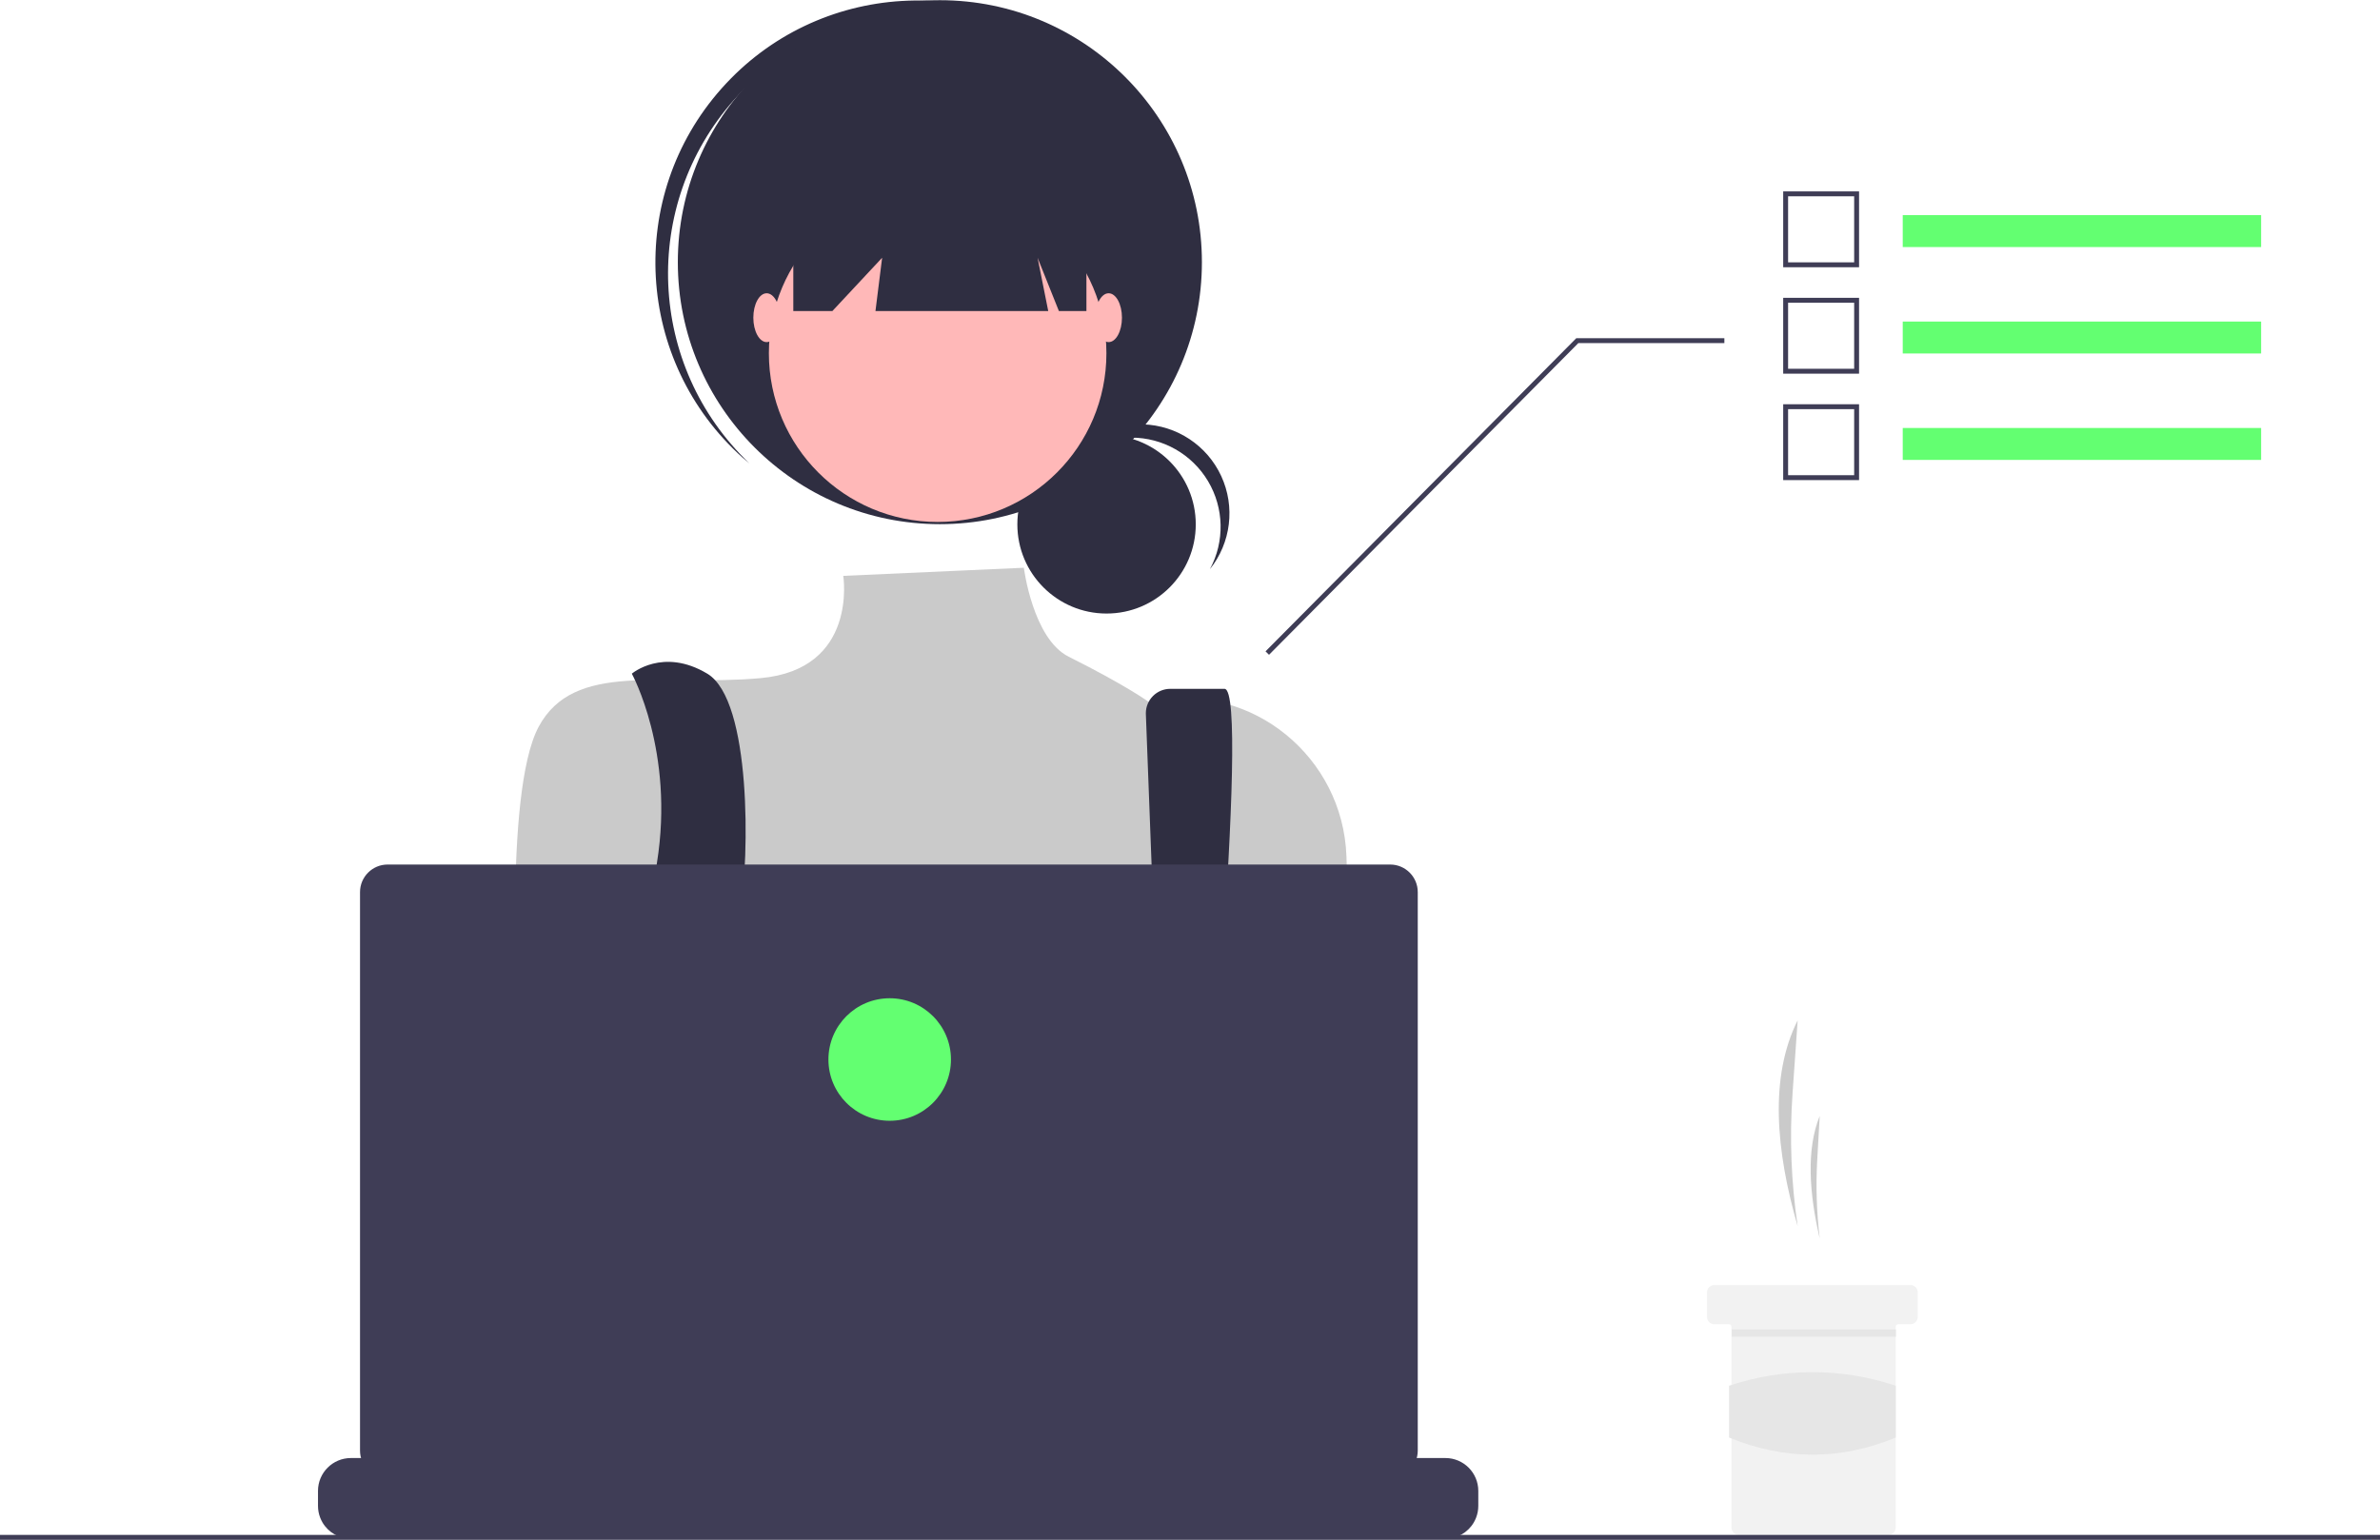
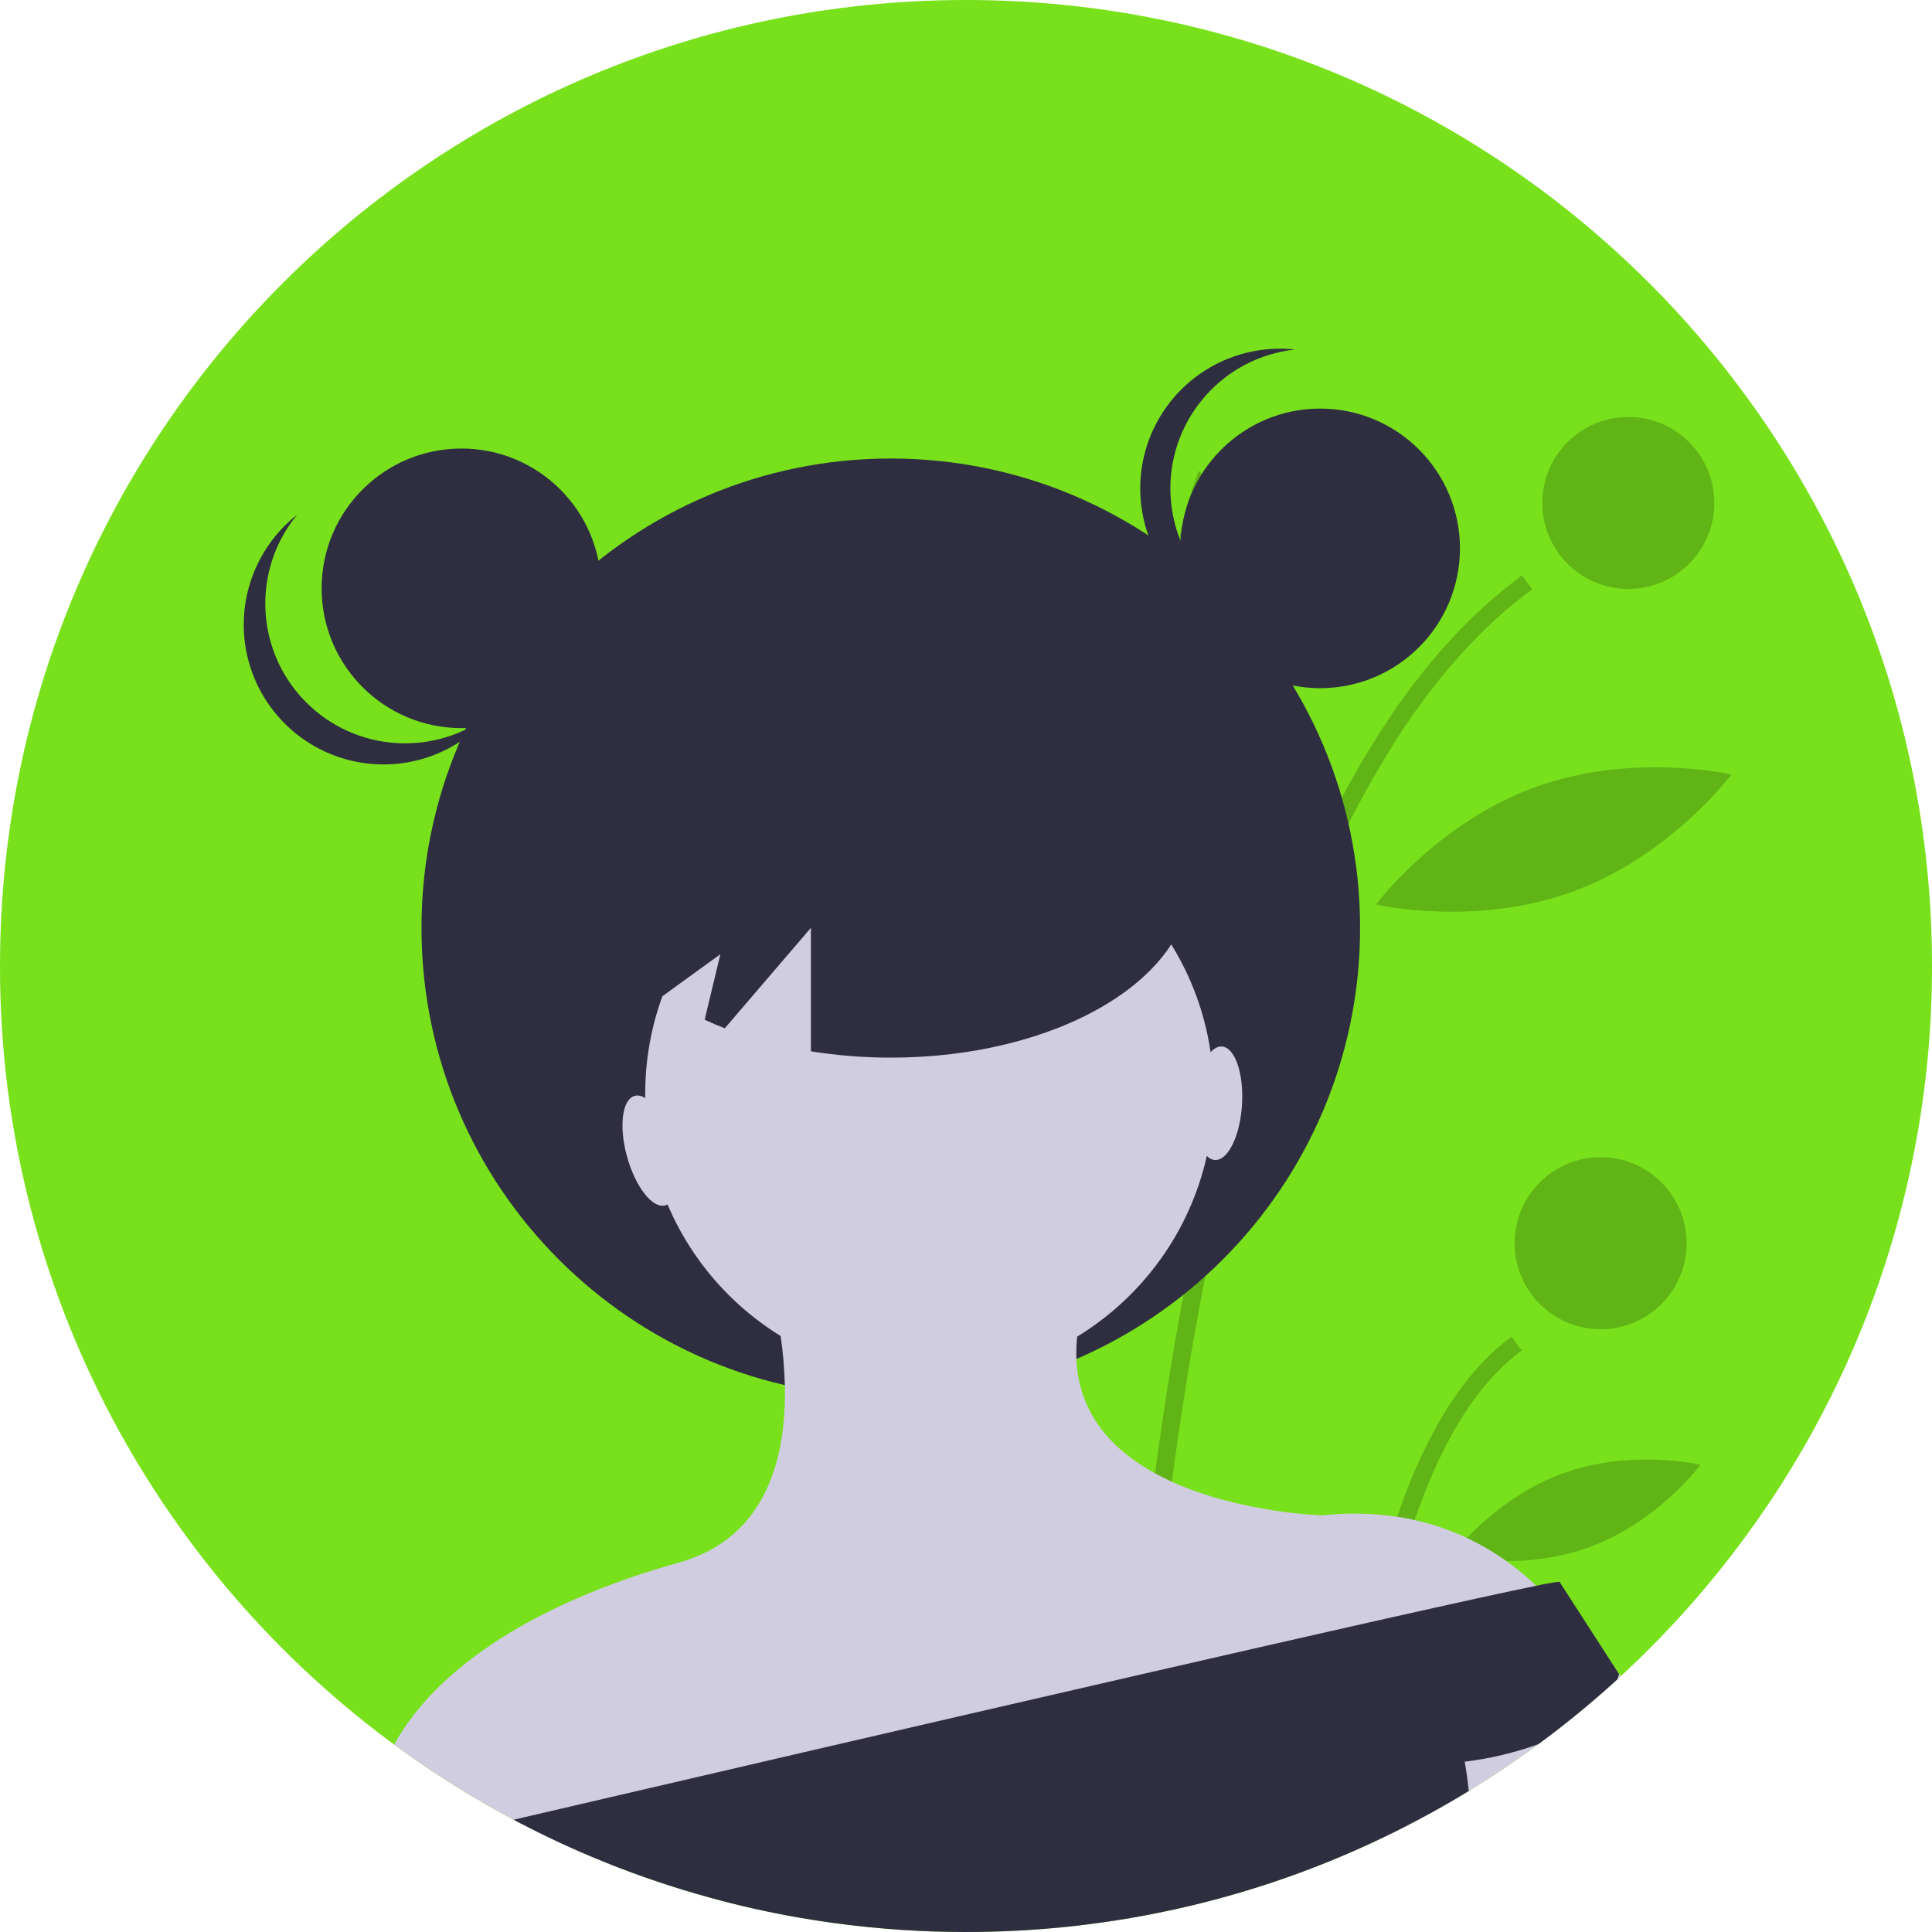
- <svg xmlns="http://www.w3.org/2000/svg" id="ab47acfe-844d-4101-aa7b-df38aa50dbe4" data-name="Layer 1" width="971.052" height="628.381" viewBox="0 0 971.052 628.381">
-   <path d="M847.931,636.215h0a249.626,249.626,0,0,1-2.095-54.111l2.095-29.889h0c-11.542,22.966-8.933,53.192,0,84Z" transform="translate(-114.4741 -135.8093)" fill="#cacaca" />
-   <path d="M856.931,641.215h0a183.497,183.497,0,0,1-1.008-32.209l1.008-17.791h0C851.378,604.885,852.633,622.877,856.931,641.215Z" transform="translate(-114.4741 -135.8093)" fill="#cacaca" />
-   <path d="M896.936,663.217v10a3.016,3.016,0,0,1-3,3h-5a.996.996,0,0,0-1,1v82a3.016,3.016,0,0,1-3,3h-61a3.002,3.002,0,0,1-3-3v-82a1.003,1.003,0,0,0-1-1h-6a3.002,3.002,0,0,1-3-3v-10a2.996,2.996,0,0,1,3-3h80A3.009,3.009,0,0,1,896.936,663.217Z" transform="translate(-114.4741 -135.8093)" fill="#f2f2f2" />
-   <rect x="706.552" y="542.508" width="67" height="3" fill="#e6e6e6" />
-   <path d="M887.936,722.462c-22.42,9.278-45.084,9.38-68,0V701.327a106.79,106.79,0,0,1,68,0Z" transform="translate(-114.4741 -135.8093)" fill="#e6e6e6" />
-   <circle cx="451.481" cy="213.985" r="36.396" fill="#2f2e41" />
-   <path d="M576.095,314.401a36.401,36.401,0,0,1,32.039,53.669,36.387,36.387,0,1,0-60.454-39.982A36.306,36.306,0,0,1,576.095,314.401Z" transform="translate(-114.4741 -135.8093)" fill="#2f2e41" />
-   <circle cx="383.471" cy="106.996" r="106.912" fill="#2f2e41" />
-   <path d="M414.036,176.471A106.893,106.893,0,0,1,562.203,165.261c-.874-.831-1.739-1.669-2.648-2.476a106.913,106.913,0,0,0-142.066,159.807c.908.808,1.842,1.568,2.77,2.339A106.893,106.893,0,0,1,414.036,176.471Z" transform="translate(-114.4741 -135.8093)" fill="#2f2e41" />
-   <circle cx="382.565" cy="144.143" r="68.859" fill="#ffb8b8" />
-   <path d="M532.214,367.505l-73.688,3.313s6.15,38.108-33.715,41.732-76.107-7.248-90.604,19.933-8.248,123.966-8.248,123.966,27.181,97.852,48.926,112.349,212.013-5.436,212.013-5.436L666.526,562.817l-2.697-77.54c-1.408-40.491-38.377-70.892-78.194-63.398q-1.173.221-2.362.475s-8.747-6.538-32.747-18.538C535.849,396.479,532.214,367.505,532.214,367.505Z" transform="translate(-114.4741 -135.8093)" fill="#cacaca" />
-   <path d="M372.26,410.738s17.514,31.778,10.266,77.08,23.164,141.114,23.164,141.114l21.745-5.436s-14.497-94.228-10.872-115.973,4.624-85.913-13.497-96.785S372.26,410.738,372.26,410.738Z" transform="translate(-114.4741 -135.8093)" fill="#2f2e41" />
-   <path d="M581.999,427.4l7.617,200.626,14.497,9.06s20.839-220.167,9.966-220.167H591.956a9.97,9.97,0,0,0-9.97,9.97Q581.986,427.145,581.999,427.4Z" transform="translate(-114.4741 -135.8093)" fill="#2f2e41" />
-   <circle cx="301.182" cy="479.532" r="9.06" fill="#63ff71" />
-   <circle cx="482.39" cy="488.592" r="9.06" fill="#63ff71" />
-   <polygon points="323.672 58.069 323.672 126.928 339.619 126.928 359.914 105.183 357.196 126.928 427.685 126.928 423.336 105.183 432.034 126.928 443.269 126.928 443.269 58.069 323.672 58.069" fill="#2f2e41" />
-   <ellipse cx="312.8" cy="129.647" rx="5.436" ry="9.966" fill="#ffb8b8" />
-   <ellipse cx="452.329" cy="129.647" rx="5.436" ry="9.966" fill="#ffb8b8" />
-   <path d="M717.626,744.255v6.07a13.34,13.34,0,0,1-.91,4.87,13.683,13.683,0,0,1-.97,2,13.437,13.437,0,0,1-11.55,6.56h-446.55a13.437,13.437,0,0,1-11.55-6.56,13.69,13.69,0,0,1-.97-2,13.341,13.341,0,0,1-.91-4.87v-6.07a13.426,13.426,0,0,1,13.423-13.43h25.747v-2.83a.559.559,0,0,1,.558-.56h13.432a.559.559,0,0,1,.56.558v2.832h8.39v-2.83a.559.559,0,0,1,.558-.56h13.432a.559.559,0,0,1,.56.558v2.832h8.4v-2.83a.559.559,0,0,1,.558-.56h13.432a.559.559,0,0,1,.56.558v2.832h8.39v-2.83a.559.559,0,0,1,.558-.56h13.432a.559.559,0,0,1,.56.558v2.832h8.39v-2.83a.559.559,0,0,1,.558-.56h13.432a.559.559,0,0,1,.56.558v2.832h8.4v-2.83a.559.559,0,0,1,.558-.56h13.432a.559.559,0,0,1,.56.558v2.832h8.39v-2.83a.559.559,0,0,1,.558-.56H526.806a.559.559,0,0,1,.56.558v2.832h8.4v-2.83a.559.559,0,0,1,.558-.56h13.432a.566.566,0,0,1,.56.56v2.83h8.39v-2.83a.559.559,0,0,1,.558-.56h13.432a.559.559,0,0,1,.56.558v2.832h8.39v-2.83a.559.559,0,0,1,.558-.56h13.432a.559.559,0,0,1,.56.558v2.832h8.4v-2.83a.559.559,0,0,1,.558-.56h13.432a.557.557,0,0,1,.55.56v2.83h8.4v-2.83a.559.559,0,0,1,.558-.56h13.432a.559.559,0,0,1,.56.558v2.832h8.39v-2.83a.559.559,0,0,1,.558-.56h13.432a.559.559,0,0,1,.56.558v2.832h39.17a13.426,13.426,0,0,1,13.43,13.423Z" transform="translate(-114.4741 -135.8093)" fill="#3f3d56" />
-   <rect y="626.381" width="971.052" height="2" fill="#3f3d56" />
-   <path d="M681.668,488.621H272.625a11.259,11.259,0,0,0-11.259,11.259V727.791A11.259,11.259,0,0,0,272.625,739.05H681.668a11.259,11.259,0,0,0,11.259-11.259V499.88a11.259,11.259,0,0,0-11.259-11.259Z" transform="translate(-114.4741 -135.8093)" fill="#3f3d56" />
-   <circle cx="363" cy="432.381" r="25" fill="#63ff71" />
-   <polygon points="517.763 267.219 643.969 140.016 703.552 140.016 703.552 138.016 643.134 138.016 642.841 138.313 516.341 265.813 517.763 267.219" fill="#3f3d56" />
-   <rect x="776.328" y="87.792" width="146.224" height="13.03" fill="#63ff71" />
-   <path d="M872.981,244.87H842.026V213.915H872.981Zm-28.955-2H870.981V215.915H844.026Z" transform="translate(-114.4741 -135.8093)" fill="#3f3d56" />
-   <rect x="776.328" y="131.225" width="146.224" height="13.03" fill="#63ff71" />
-   <path d="M872.981,288.303H842.026V257.348H872.981Zm-28.955-2H870.981V259.348H844.026Z" transform="translate(-114.4741 -135.8093)" fill="#3f3d56" />
-   <rect x="776.328" y="174.658" width="146.224" height="13.03" fill="#63ff71" />
-   <path d="M872.981,331.736H842.026V300.781H872.981Zm-28.955-2H870.981V302.781H844.026Z" transform="translate(-114.4741 -135.8093)" fill="#3f3d56" />
+ <svg xmlns="http://www.w3.org/2000/svg" id="f36e36b5-a914-4189-a8f7-2c7091a7d461" data-name="Layer 1" width="676" height="676" viewBox="0 0 676 676">
+   <path d="M938,450a337.1,337.1,0,0,1-24.55,126.7c-.04.09-.07.17-.11.26v.01a336.513,336.513,0,0,1-42.79,75.64q-5.055,6.75-10.43,13.22c-1.31,1.58-2.64,3.15-3.97,4.7q-10.275,11.925-21.62,22.85-2.64,2.55-5.34,5.04c-.42.39-.84.77-1.26,1.16a337.819,337.819,0,0,1-27.65,22.7q-9.675,7.155-19.86,13.59-2.235,1.425-4.5,2.8-3.93,2.4-7.93,4.69-5.22,3-10.57,5.81c-1.44.77-2.89,1.51-4.34,2.25-2.12,1.09-4.25,2.14-6.4,3.17-.37.18-.74.36-1.11.53-1.4.68-2.82,1.34-4.24,2a334.896,334.896,0,0,1-57.46,20.39c-.11.03-.21.05-.32.08-1.29.33-2.59.65-3.89.96-.97.24-1.95.47-2.93.69a2.488,2.488,0,0,1-.37.09c-2.01.47-4.02.92-6.05,1.33-1.14.24-2.28.48-3.42.71-.69.15-1.39.28-2.08.41-.87.17-1.73.33-2.6.5-.48.1-.96.18-1.45.26-1.1.2-2.2.4-3.29.59-1.86.32-3.74.63-5.61.91-1.36.21-2.71.41-4.07.6-1.6.23-3.2.44-4.81.64-.44.07-.88.12-1.32.17q-.855.105-1.71.21c-1.15.14-2.3.27-3.46.39-.6.07-1.19.13-1.79.19q-1.71.18-3.42.33c-1.47.14-2.94.26-4.42.38-1.8.14-3.59.27-5.4.38-1.16.07-2.32.14-3.49.2-2.98.16-5.96.27-8.96.35-1.49.04-2.99.07-4.49.09h-.03c-1.49.02-2.99.03-4.49.03a339.151,339.151,0,0,1-45.45-3.04q-16.575-2.22-32.62-6.02c-.43-.1-.86-.2-1.28-.31-1.08-.25-2.15-.52-3.22-.79-.95-.24-1.89-.49-2.84-.74a335.357,335.357,0,0,1-70.6-27.19c-.11-.06-.23-.12-.34-.18-.65-.34-1.29-.67-1.93-1.02q-2.115-1.11-4.21-2.26-11.925-6.555-23.24-14.02-2.91-1.905-5.76-3.87c-.61-.42-1.21-.84-1.81-1.26-.63-.44-1.26-.88-1.88-1.32q-2.475-1.755-4.92-3.55-10.125-7.44-19.65-15.61a339.74,339.74,0,0,1-59.16-65.85Q312.315,628.19,304.71,614.59A336.39,336.39,0,0,1,262,450c0-186.67,151.33-338,338-338S938,263.33,938,450Z" transform="translate(-262 -112)" fill="#78e11b" />
+   <path d="M654.35,778.63c1.08-.25,2.15-.52,3.22-.79.95-.24,1.89-.49,2.84-.74.05-1.99.12-4.18.19-6.55.59-18.56,1.98-48.44,5.26-84.44q.27-2.895.54-5.83c1.17-12.2,2.54-25.03,4.18-38.33.05-.44.11-.87.16-1.31,1.33-10.78,2.84-21.85,4.54-33.13q1.785-11.835,3.86-23.93c.1-.56.2-1.13.3-1.69.4-2.33.81-4.65,1.23-6.99,1.17-6.51,2.42-13.06,3.73-19.61,4.61-23.04,10.1-46.22,16.65-68.77a550.909,550.909,0,0,1,24.53-68.61,338.806,338.806,0,0,1,26.74-49.83c.15-.23.3-.45.45-.68,13.15-19.81,28.18-36.62,45.34-49.19l-3.56-4.86q-24.66,18.075-45.24,48.1c-.07.1-.13.19-.2.29A327.437,327.437,0,0,0,722.19,410a527.395,527.395,0,0,0-25.68,69.37q-9.84,33.03-17.65,71.57-2.745,13.575-5.24,27.82c-.28,1.62-.56,3.24-.84,4.87,0,.02-.01.05-.01.07-.43,2.5-.84,5-1.26,7.53q-1.56,9.555-2.94,18.96-2.13,14.49-3.85,28.48-.57,4.62-1.1,9.17-.75,6.42-1.42,12.67-.945,8.7-1.73,17.03l-.15,1.53c-.08.88-.16,1.76-.24,2.63C656.02,725.49,654.75,760.86,654.35,778.63Z" transform="translate(-262 -112)" opacity="0.2" />
+   <path d="M731.01,749.91c.11-.06.23-.12.34-.18,2.06-1.07,4.1-2.16,6.14-3.28.67-7.98,1.57-16.75,2.75-25.97.25-1.9.5-3.83.78-5.77.14-1.04.29-2.09.44-3.15,1.18-8.12,2.58-16.5,4.26-24.92,6.83-34.36,18.17-69.48,37-91.16,1.01-1.17,2.04-2.29,3.11-3.38a67.662,67.662,0,0,1,8.61-7.55l-3.56-4.85a77.071,77.071,0,0,0-11.8,10.79q-1.875,2.085-3.66,4.34c-17.33,21.81-28.15,54.1-34.89,86.07-1.76,8.34-3.24,16.67-4.5,24.78q-.48,3.18-.92,6.3C733.16,725.72,731.87,738.7,731.01,749.91Z" transform="translate(-262 -112)" opacity="0.2" />
+   <circle cx="569.738" cy="175.982" r="30.089" opacity="0.2" />
+   <circle cx="560.049" cy="434.991" r="30.089" opacity="0.2" />
+   <path d="M712.286,338.521c6.38,35.997-7.705,68.592-7.705,68.592s-24.43-25.768-30.81-61.766,7.705-68.592,7.705-68.592S705.905,302.524,712.286,338.521Z" transform="translate(-262 -112)" opacity="0.2" />
+   <path d="M812.282,423.971c-34.335,12.555-68.837,4.498-68.837,4.498s21.166-28.413,55.501-40.968,68.837-4.498,68.837-4.498S846.617,411.416,812.282,423.971Z" transform="translate(-262 -112)" opacity="0.2" />
+   <path d="M818.105,653.333c-24.066,8.8-48.283,3.059-48.283,3.059s14.802-20.008,38.868-28.808,48.283-3.059,48.283-3.059S842.171,644.533,818.105,653.333Z" transform="translate(-262 -112)" opacity="0.2" />
+   <path d="M701.96,648.27l1.22.63C703.06,650.2,702.77,651,701.96,648.27Z" transform="translate(-262 -112)" fill="#2f2e41" />
+   <path d="M703.57,648.69c.01.14.03.29.04.43l-.43-.22c.01-.13.02-.27.04-.41C703.32,646.74,703.2,644.67,703.57,648.69Z" transform="translate(-262 -112)" fill="#2f2e41" />
+   <circle cx="311.683" cy="324.641" r="164.209" fill="#2f2e41" />
+   <circle cx="325.2" cy="382.713" r="99.444" fill="#d0cde1" />
+   <path d="M814.27,685.31l-.12.03-23.13,5.55-48.16,11.56-6.57,1.58L663.05,721.6l-6.22,1.5L479.14,765.74a333.639,333.639,0,0,1-35.15-15.83c-.11-.06-.23-.12-.34-.18-.65-.34-1.29-.67-1.93-1.02q-2.115-1.11-4.21-2.26-11.925-6.555-23.24-14.02-2.91-1.905-5.76-3.87c-.61-.42-1.21-.84-1.81-1.26-.63-.44-1.26-.88-1.88-1.32q-2.475-1.755-4.92-3.55c17.26-31.37,58.36-52.22,99.46-63.63,31.02-8.62,37.84-36.95,37.25-62.16a146.952,146.952,0,0,0-1.46-17.18,167.478,167.478,0,0,0-5.96-26.74l99.45,3.32,10.26,23.64a53.492,53.492,0,0,0-.27,7.82c.78,19.39,12.75,31.93,27.52,40.02,1.92,1.05,3.89,2.03,5.89,2.94,24.22,11.01,52.73,11.76,52.73,11.76a101.52,101.52,0,0,1,26.09.49q3.15.48,6.12,1.15A88.139,88.139,0,0,1,789.09,658.23a91.601,91.601,0,0,1,10.41,8.63A82.676,82.676,0,0,1,814.27,685.31Z" transform="translate(-262 -112)" fill="#d0cde1" />
+   <path d="M829.19,698.42c-.42.39-.84.77-1.26,1.16a337.819,337.819,0,0,1-27.65,22.7q-9.675,7.155-19.86,13.59-2.235,1.425-4.5,2.8-3.93,2.4-7.93,4.69-5.22,3-10.57,5.81c-1.44.77-2.89,1.51-4.34,2.25-2.12,1.09-4.25,2.14-6.4,3.17-.37.18-.74.36-1.11.53l-4.23-3.51,49.68-60.72,9.99-12.21s3.99,0,13.14,6.66a130.993,130.993,0,0,1,14.3,12.34C828.69,697.93,828.94,698.17,829.19,698.42Z" transform="translate(-262 -112)" fill="#d0cde1" />
+   <path d="M828.49,697.74a11.392,11.392,0,0,1-.56,1.84,337.819,337.819,0,0,1-27.65,22.7,117.95,117.95,0,0,1-25.79,6.13s.75,3.76,1.43,10.26q-3.93,2.4-7.93,4.69-5.22,3-10.57,5.81c-1.44.77-2.89,1.51-4.34,2.25-2.12,1.09-4.25,2.14-6.4,3.17-.37.18-.74.36-1.11.53-1.4.68-2.82,1.34-4.24,2a334.896,334.896,0,0,1-57.46,20.39c-.11.03-.21.05-.32.08-1.29.33-2.59.65-3.89.96-.97.24-1.95.47-2.93.69a2.488,2.488,0,0,1-.37.09c-2.01.47-4.02.92-6.05,1.33-1.14.24-2.28.48-3.42.71-.69.15-1.39.28-2.08.41-.87.17-1.73.33-2.6.5-.48.1-.96.18-1.45.26-1.1.2-2.2.4-3.29.59-1.86.32-3.74.63-5.61.91-1.36.21-2.71.41-4.07.6-1.6.23-3.2.44-4.81.64-.44.07-.88.12-1.32.17q-.855.105-1.71.21c-1.15.14-2.3.27-3.46.39-.6.07-1.19.13-1.79.19q-1.71.18-3.42.33c-1.47.14-2.94.26-4.42.38-1.8.14-3.59.27-5.4.38-1.16.07-2.32.14-3.49.2-2.98.16-5.96.27-8.96.35-1.49.04-2.99.07-4.49.09h-.03c-1.49.02-2.99.03-4.49.03a339.151,339.151,0,0,1-45.45-3.04q-16.575-2.22-32.62-6.02c-.43-.1-.86-.2-1.28-.31-1.08-.25-2.15-.52-3.22-.79-.95-.24-1.89-.49-2.84-.74a335.357,335.357,0,0,1-70.6-27.19c-.11-.06-.23-.12-.34-.18-.65-.34-1.29-.67-1.93-1.02,54.89-12.79,141.63-32.96,216.9-50.24q3.165-.72,6.29-1.44c27.8-6.38,53.84-12.32,75.87-17.29q3.42-.765,6.7-1.5c23.67-5.32,42.05-9.36,52.02-11.38a81.488,81.488,0,0,1,8.14-1.43l20.81,32.25Z" transform="translate(-262 -112)" fill="#2f2e41" />
+   <circle cx="161.449" cy="205.851" r="48.913" fill="#2f2e41" />
+   <circle cx="461.917" cy="191.876" r="48.913" fill="#2f2e41" />
+   <path d="M671.51,282.913a48.912,48.912,0,0,1,43.673-48.624,48.913,48.913,0,1,0,0,97.248A48.912,48.912,0,0,1,671.51,282.913Z" transform="translate(-262 -112)" fill="#2f2e41" />
+   <path d="M368.796,357.416a48.912,48.912,0,0,1-2.836-65.296,48.913,48.913,0,1,0,68.06,69.463A48.912,48.912,0,0,1,368.796,357.416Z" transform="translate(-262 -112)" fill="#2f2e41" />
+   <path d="M573.683,359.777c-57.887,0-104.814,27.374-104.814,61.142,0,15.109,9.433,28.918,25.003,39.586l20.178-14.62-5.487,22.904c2.277,1.055,4.602,2.076,7.026,3.02l30.144-35.168v43.204a175.958,175.958,0,0,0,27.95,2.216c57.887,0,104.814-27.374,104.814-61.142S631.57,359.777,573.683,359.777Z" transform="translate(-262 -112)" fill="#2f2e41" />
+   <path d="M675.003,303.876s-7.597,34.938,39.874,48.913Z" transform="translate(-262 -112)" fill="#2f2e41" />
+   <path d="M468.869,310.235s17.469,39.061-34.938,56.53Z" transform="translate(-262 -112)" fill="#2f2e41" />
+   <ellipse cx="489.413" cy="514.602" rx="8.287" ry="19.889" transform="translate(-382.6084 38.98959) rotate(-15.63946)" fill="#d0cde1" />
+   <ellipse cx="688.302" cy="498.027" rx="19.889" ry="8.287" transform="translate(-113.0938 1042.414) rotate(-86.47577)" fill="#d0cde1" />
</svg>
